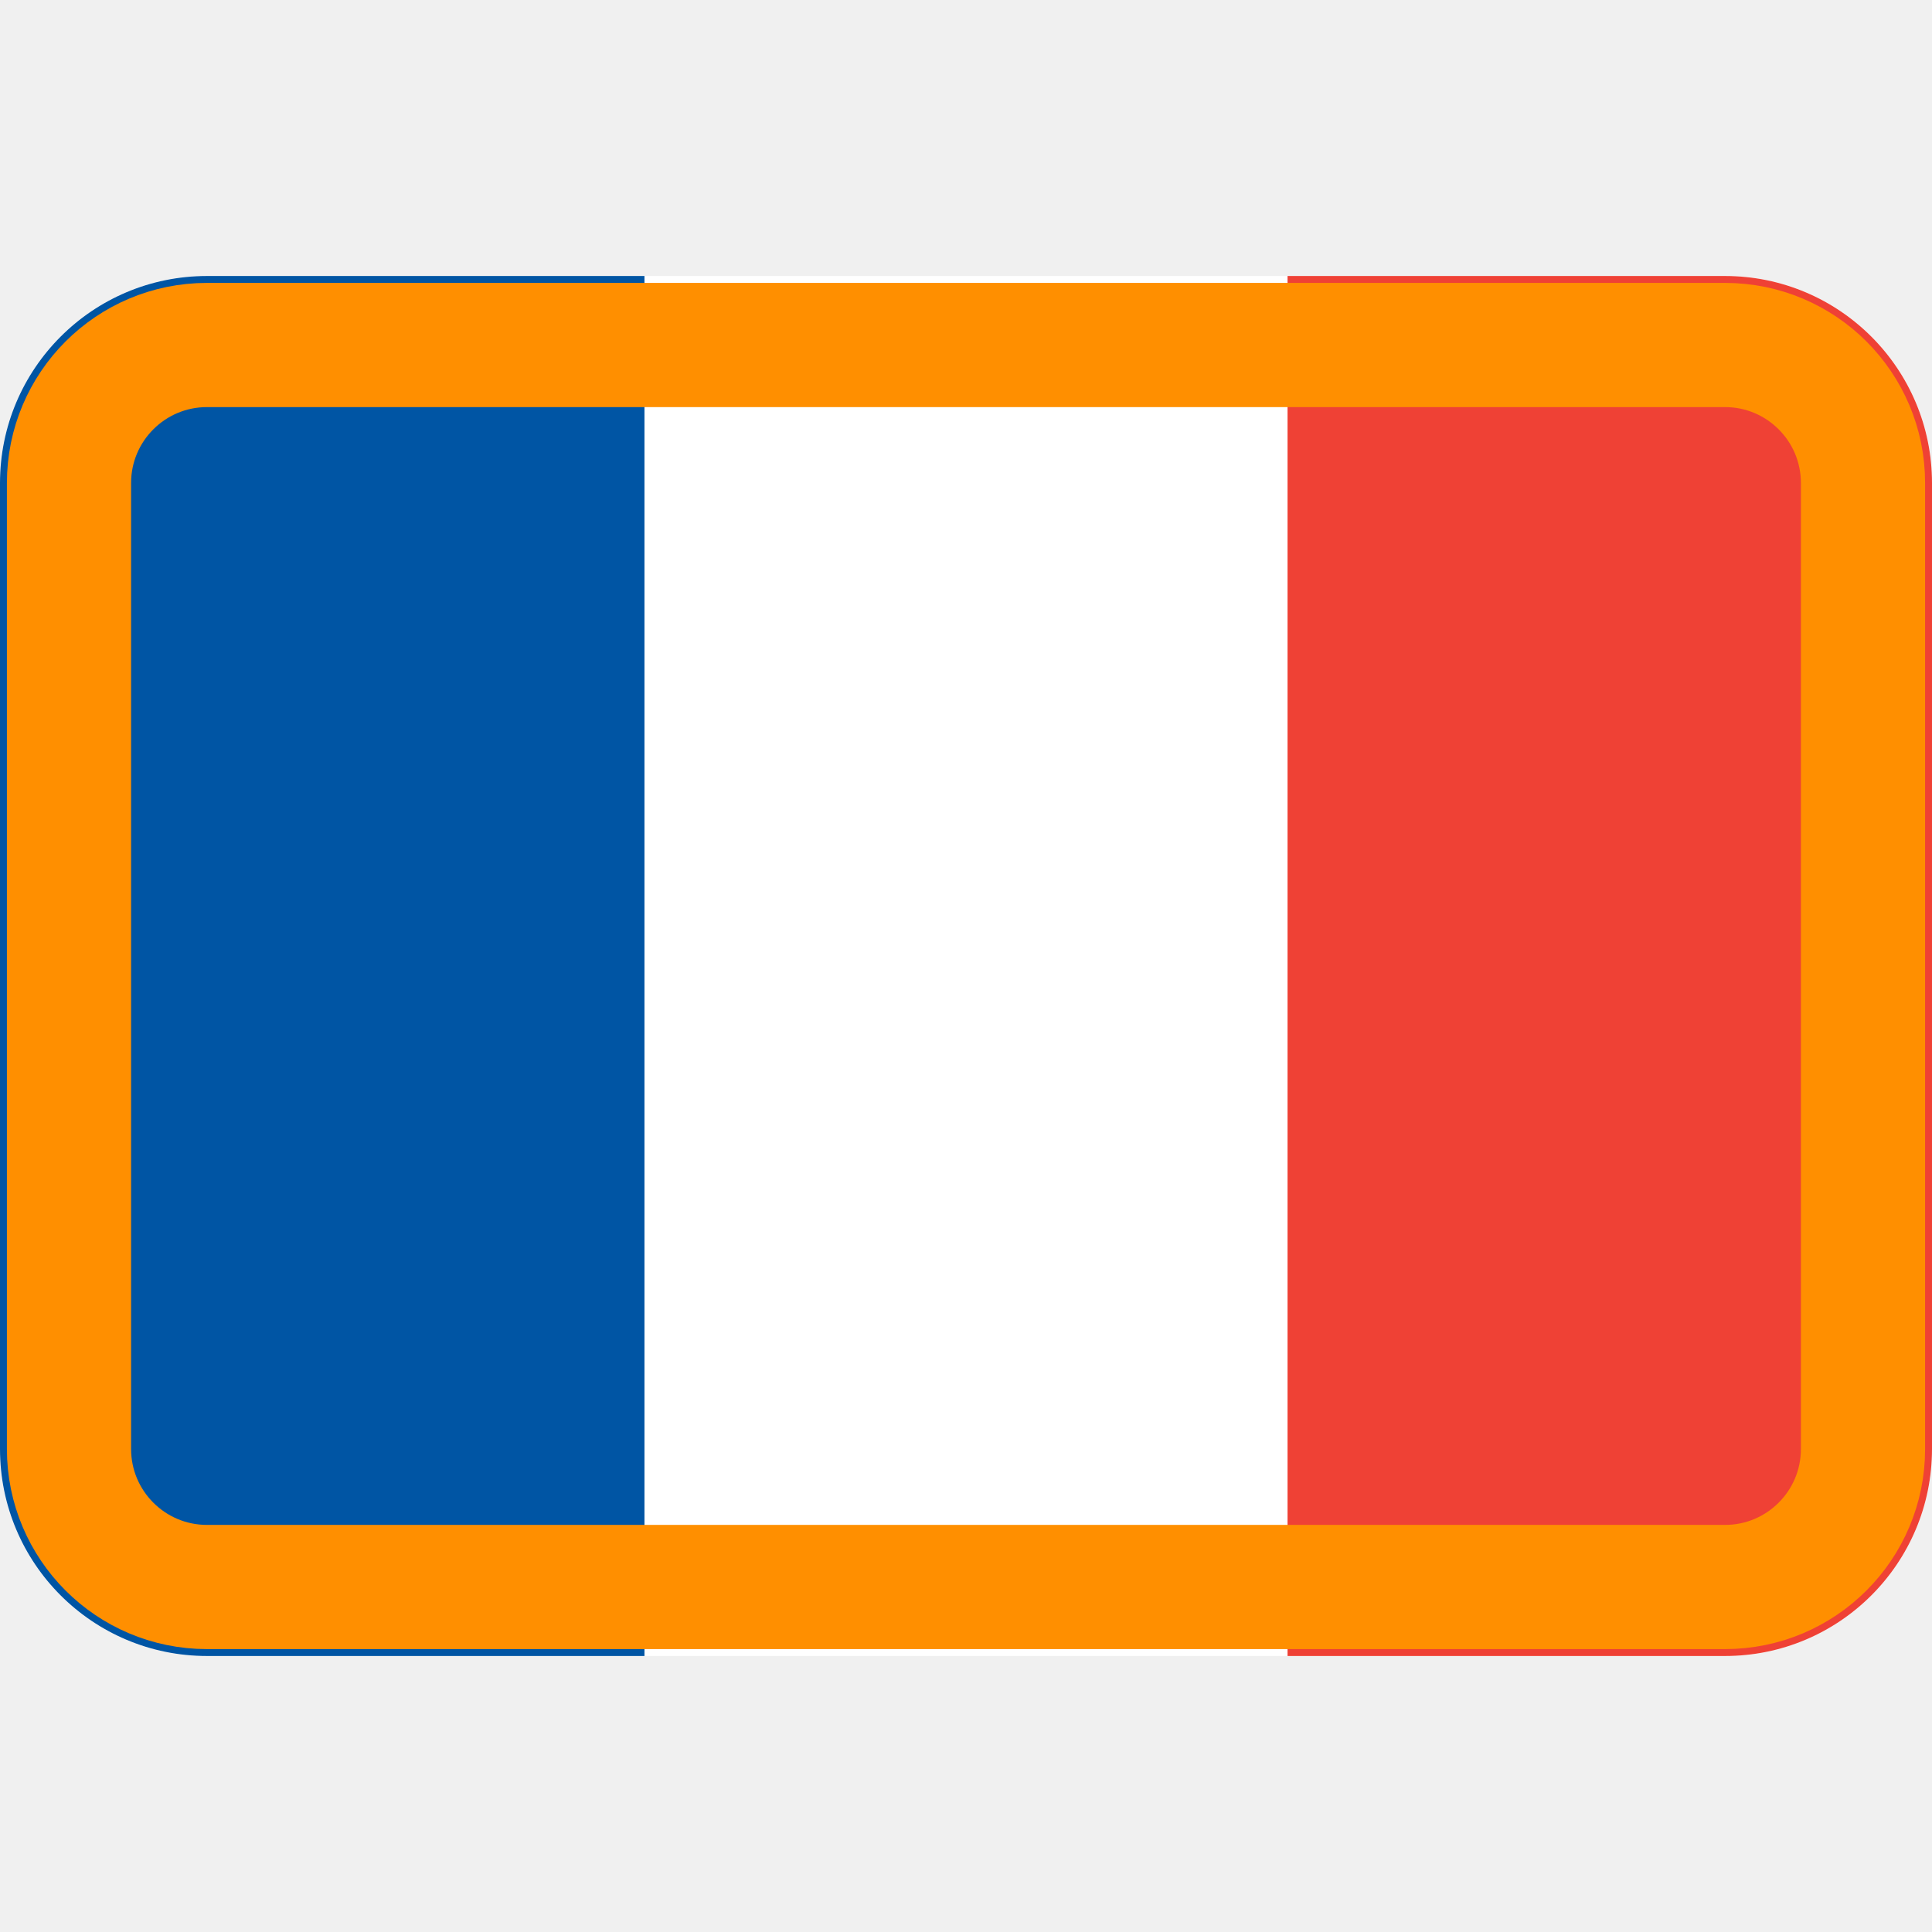
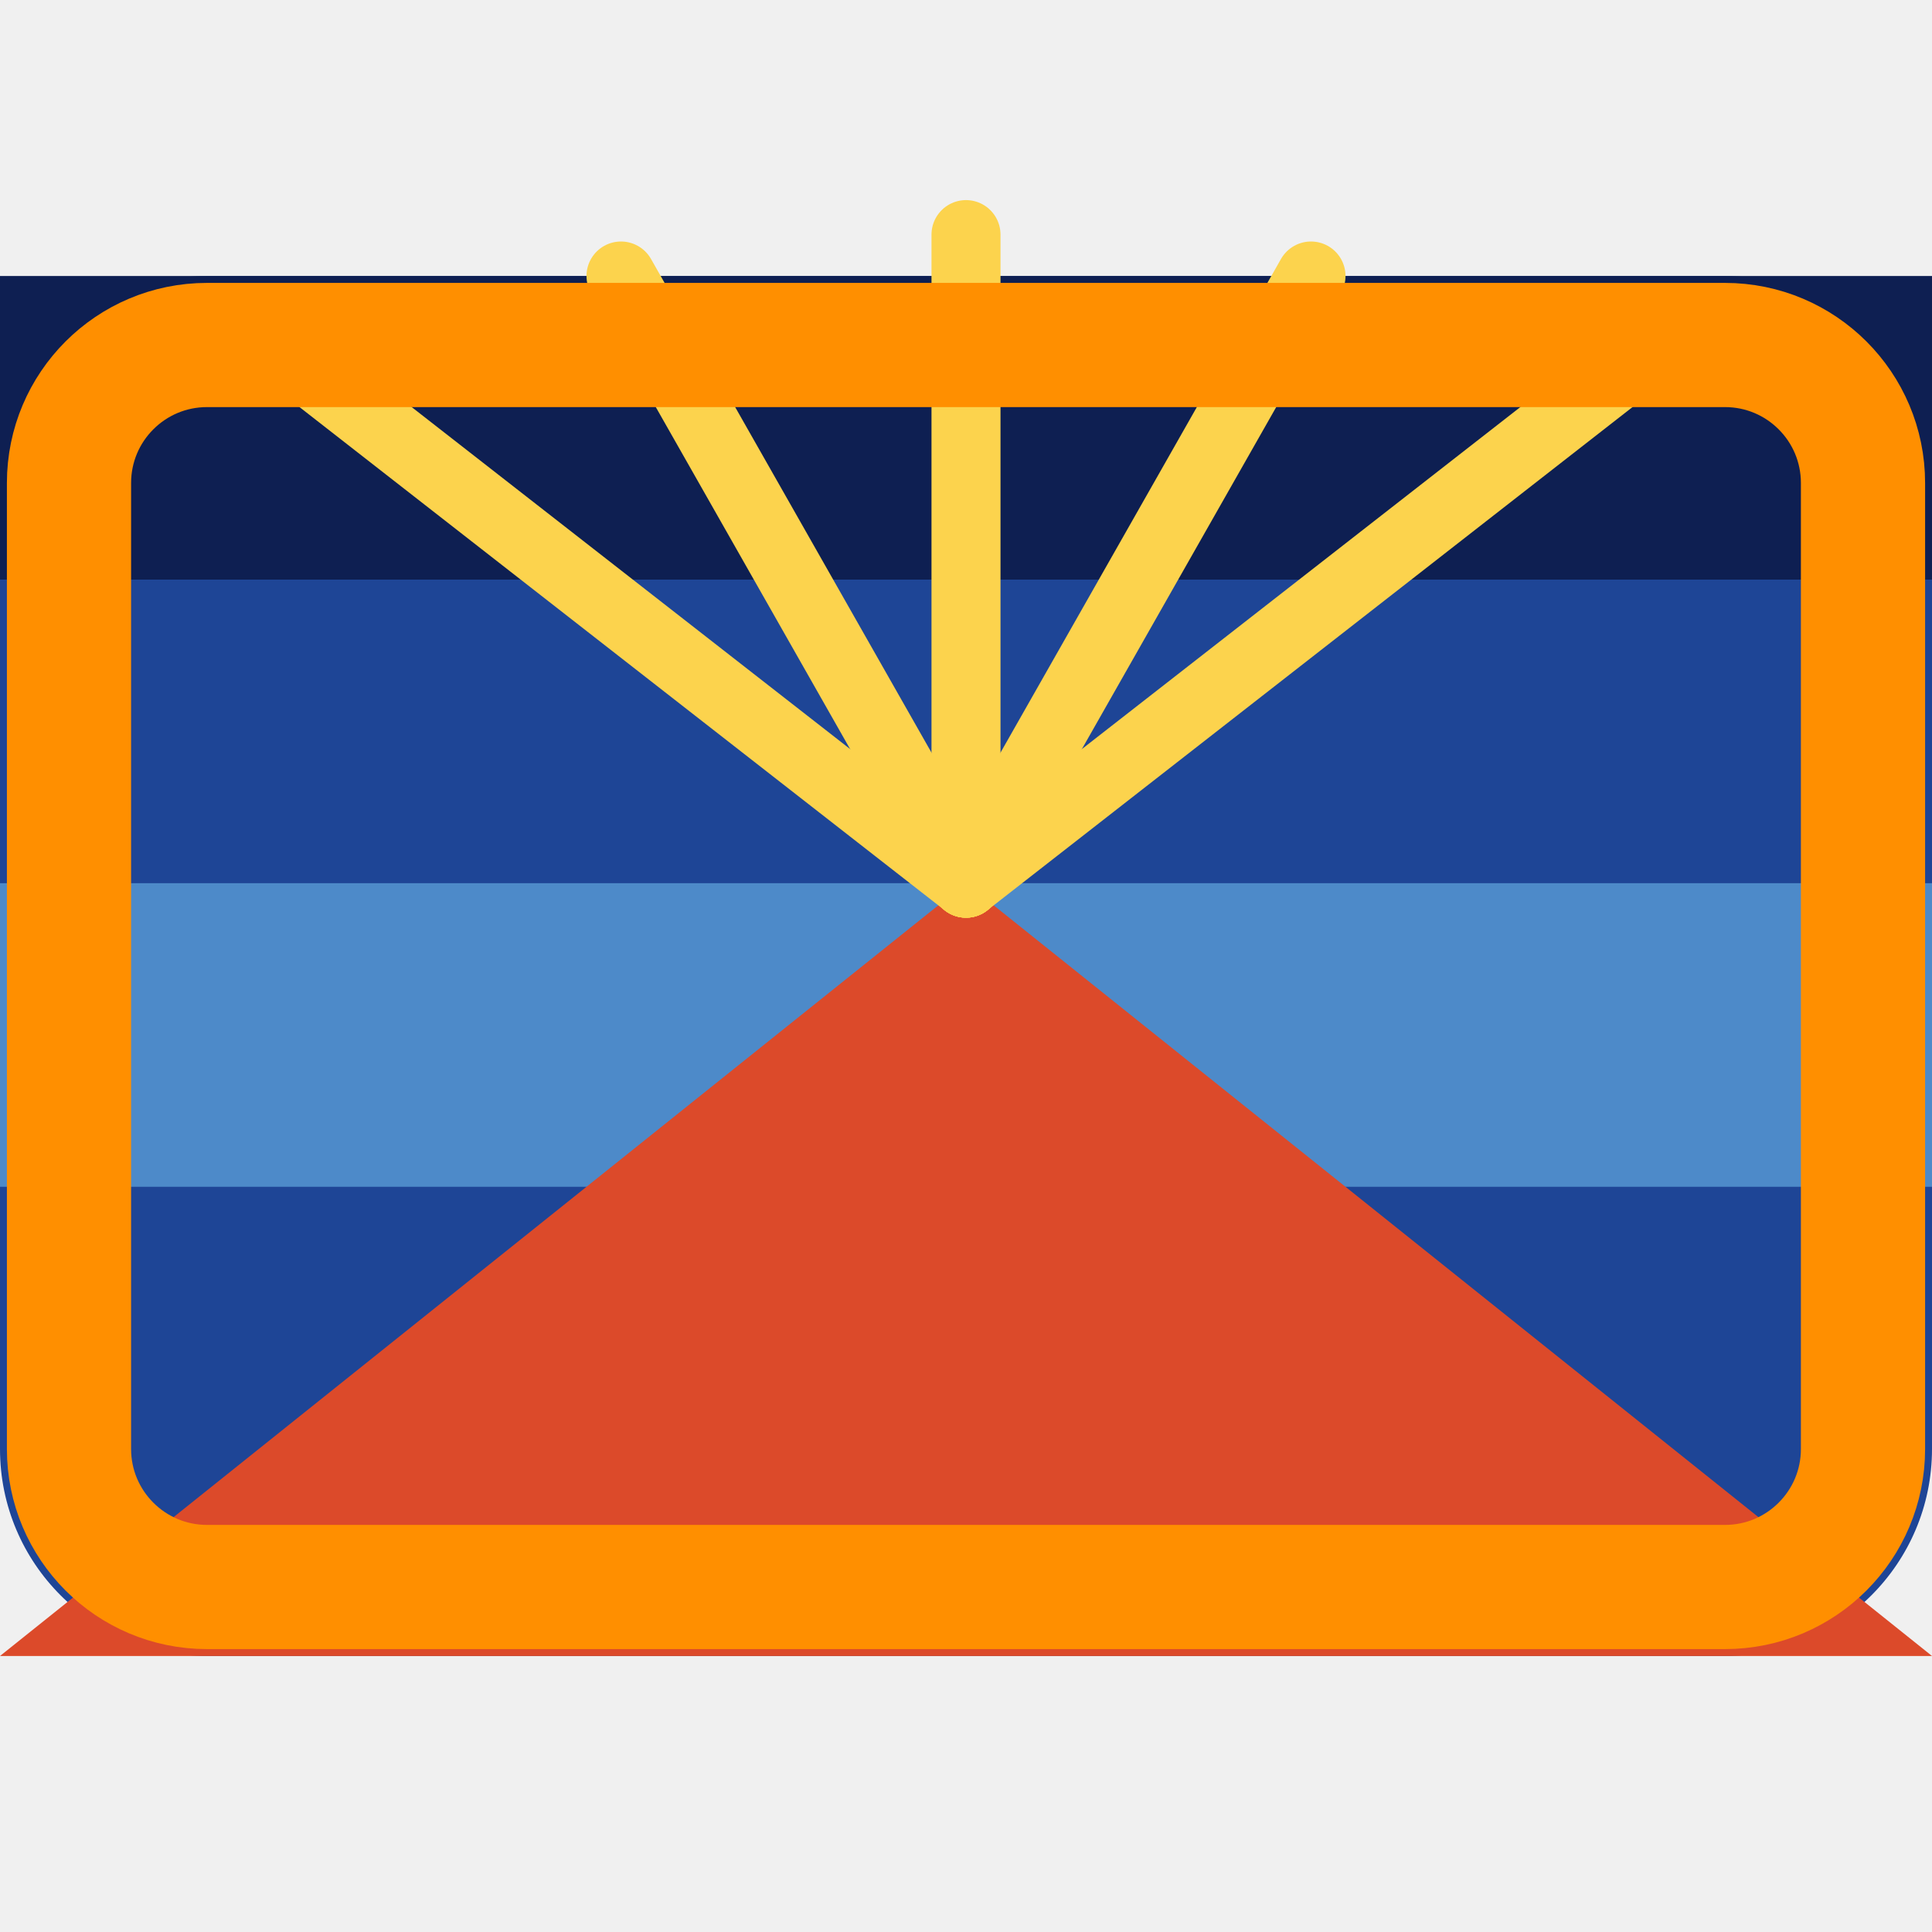
<svg xmlns="http://www.w3.org/2000/svg" width="14" height="14" viewBox="0 0 14 14">
-   <rect x="0" y="2" width="14" height="10" rx="1.5" fill="#FFFFFF" />
-   <path d="M0 3.5 A 1.5 1.5 0 0 1 1.5 2 H 4.67 V 12 H 1.5 A 1.5 1.5 0 0 1 0 10.5 Z" fill="#0055A4" />
-   <path d="M9.33 2 H 12.5 A 1.5 1.5 0 0 1 14 3.5 V 10.5 A 1.5 1.5 0 0 1 12.5 12 H 9.33 Z" fill="#EF4135" />
+   <rect x="0" y="2" width="14" height="10" rx="1.5" fill="#1E4596" />
+   <rect x="0" y="2" width="14" height="2.2" fill="#0E1F52" />
+   <rect x="0" y="4.2" width="14" height="2.2" fill="#1E4596" />
+   <rect x="0" y="6.4" width="14" height="2.2" fill="#4D8AC9" />
+   <path d="M0 12 L7 6.4 L14 12 Z" fill="#DC4A2A" />
+   <line x1="7" y1="6.4" x2="2" y2="2.5" stroke="#FCD34D" stroke-width="0.5" stroke-linecap="round" />
+   <line x1="7" y1="6.4" x2="4.5" y2="2" stroke="#FCD34D" stroke-width="0.5" stroke-linecap="round" />
+   <line x1="7" y1="6.4" x2="7" y2="1.7" stroke="#FCD34D" stroke-width="0.5" stroke-linecap="round" />
+   <line x1="7" y1="6.4" x2="9.5" y2="2" stroke="#FCD34D" stroke-width="0.5" stroke-linecap="round" />
+   <line x1="7" y1="6.4" x2="12" y2="2.5" stroke="#FCD34D" stroke-width="0.5" stroke-linecap="round" />
  <rect x="0.5" y="2.5" width="13" height="9" rx="1" fill="none" stroke="#FF8F00" stroke-width="0.9" />
</svg>
